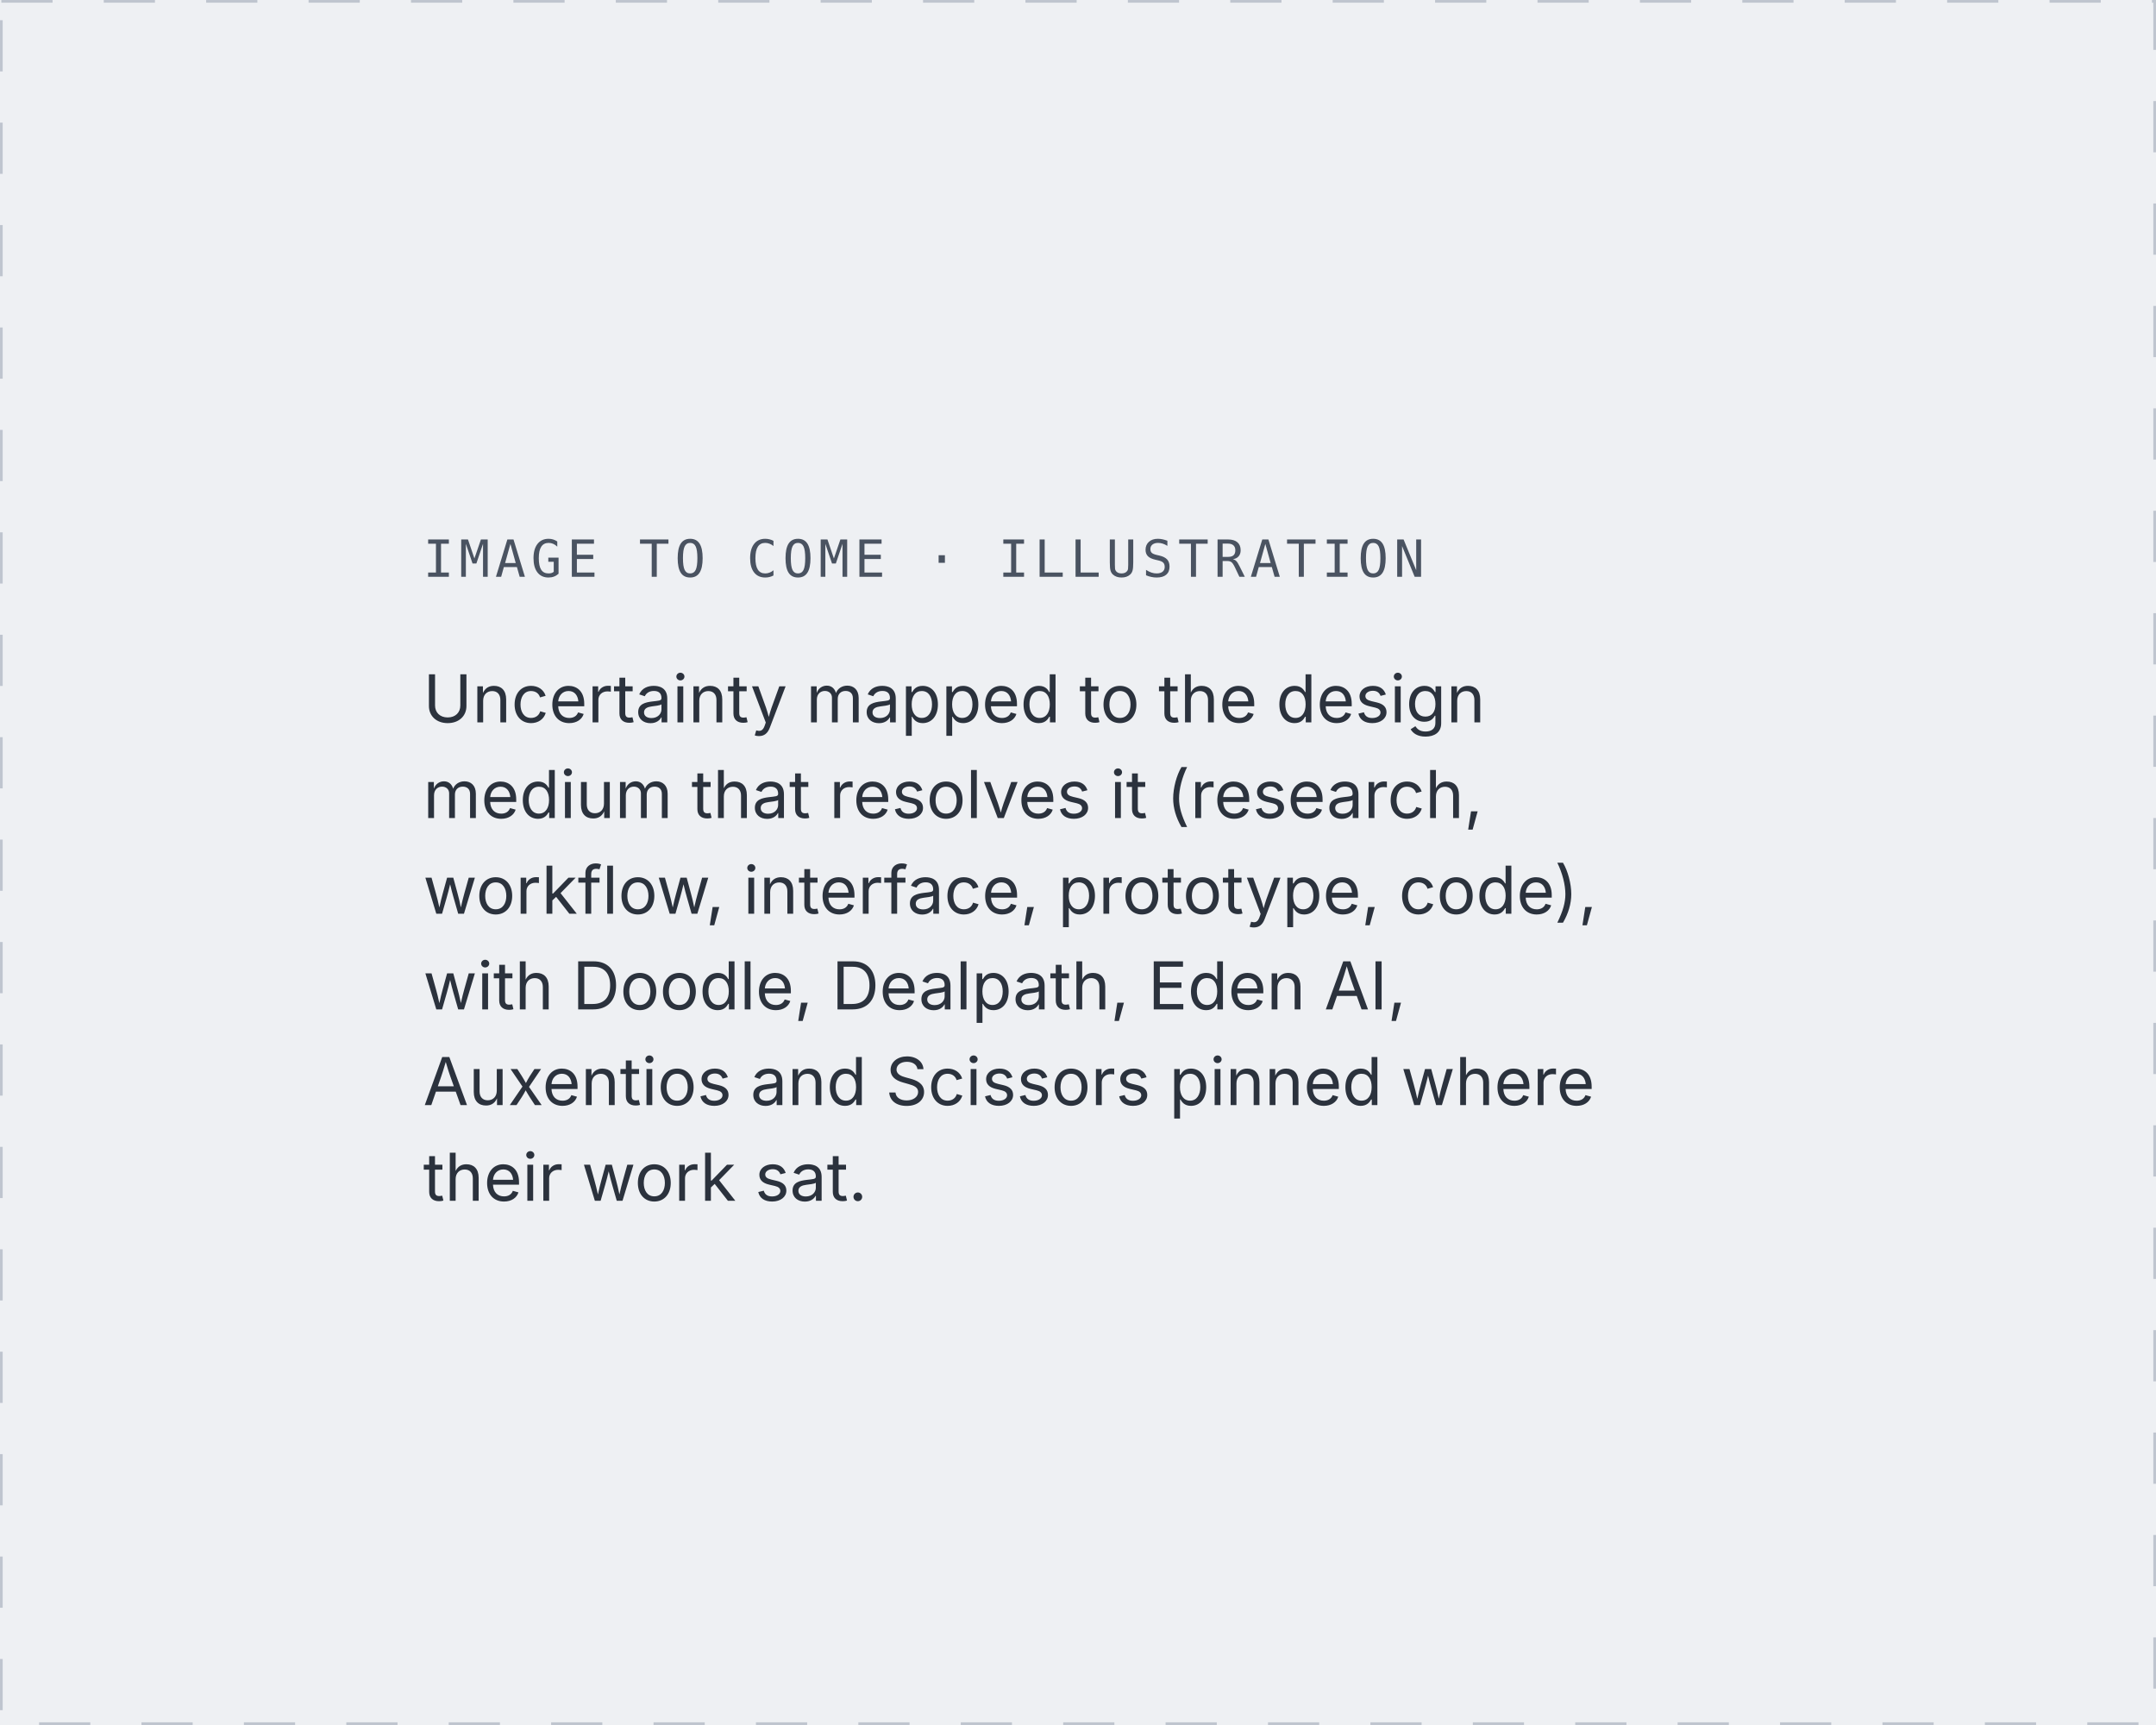
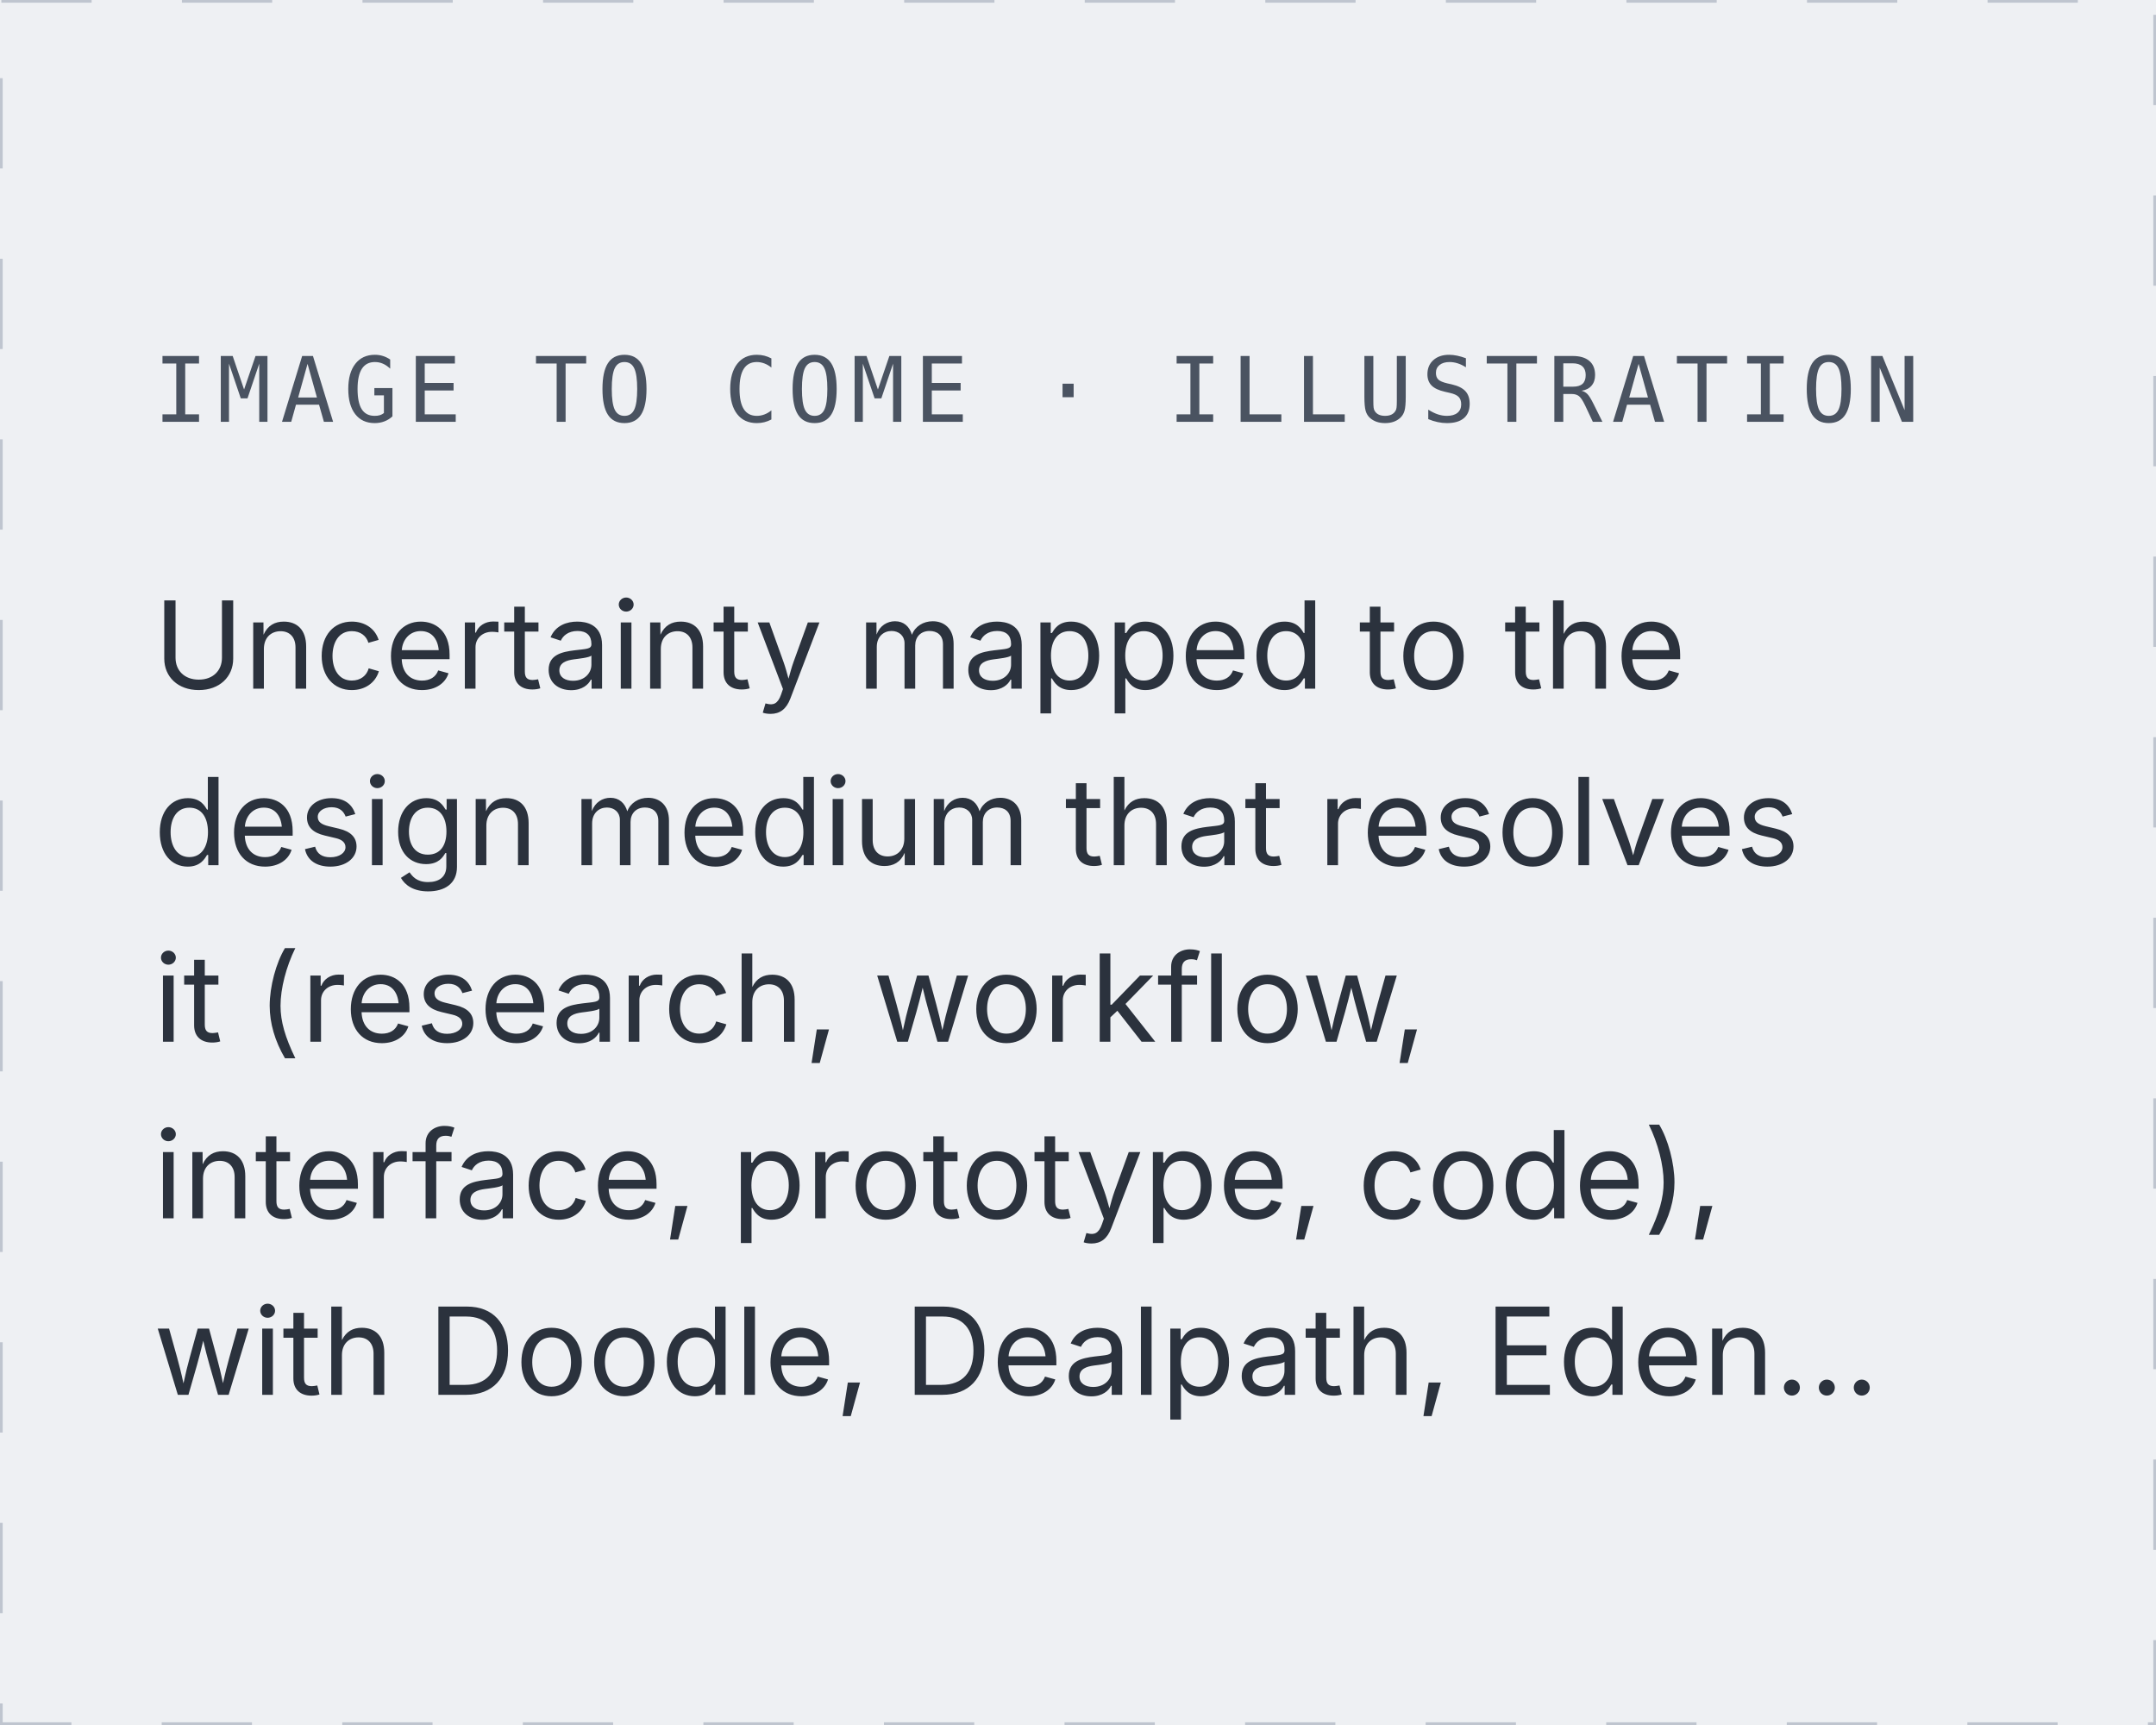
<svg xmlns="http://www.w3.org/2000/svg" viewBox="0 0 1600 1280" width="1600" height="1280" role="img" aria-label="Image to come · illustration">
  <rect width="1600" height="1280" fill="#EEF0F3" />
-   <rect x="1" y="1" width="1598" height="1278" fill="none" stroke="#BFC5CF" stroke-width="2" stroke-dasharray="38 38" />
-   <text x="314" y="428" font-family="ui-monospace, Menlo, Consolas, monospace" font-size="38" letter-spacing="3.8" fill="#4A5361">IMAGE TO COME · ILLUSTRATION</text>
-   <text x="314" y="536" font-family="system-ui, -apple-system, Segoe UI, sans-serif" font-size="49" fill="#2B323D">
-     <tspan x="314" dy="0">Uncertainty mapped to the design</tspan>
-     <tspan x="314" dy="71">medium that resolves it (research,</tspan>
-     <tspan x="314" dy="71">workflow, interface, prototype, code),</tspan>
-     <tspan x="314" dy="71">with Doodle, Dealpath, Eden AI,</tspan>
-     <tspan x="314" dy="71">Auxentios and Scissors pinned where</tspan>
-     <tspan x="314" dy="71">their work sat.</tspan>
+   <rect x="1" y="1" width="1598" height="1278" fill="none" stroke="#BFC5CF" stroke-width="2" stroke-dasharray="67 67" />
+   <text x="114" y="313" font-family="ui-monospace, Menlo, Consolas, monospace" font-size="67" letter-spacing="6.7" fill="#4A5361">IMAGE TO COME · ILLUSTRATION</text>
+   <text x="114" y="511" font-family="system-ui, -apple-system, Segoe UI, sans-serif" font-size="90" fill="#2B323D">
+     <tspan x="114" dy="0">Uncertainty mapped to the</tspan>
+     <tspan x="114" dy="131">design medium that resolves</tspan>
+     <tspan x="114" dy="131">it (research, workflow,</tspan>
+     <tspan x="114" dy="131">interface, prototype, code),</tspan>
+     <tspan x="114" dy="131">with Doodle, Dealpath, Eden…</tspan>
  </text>
</svg>
